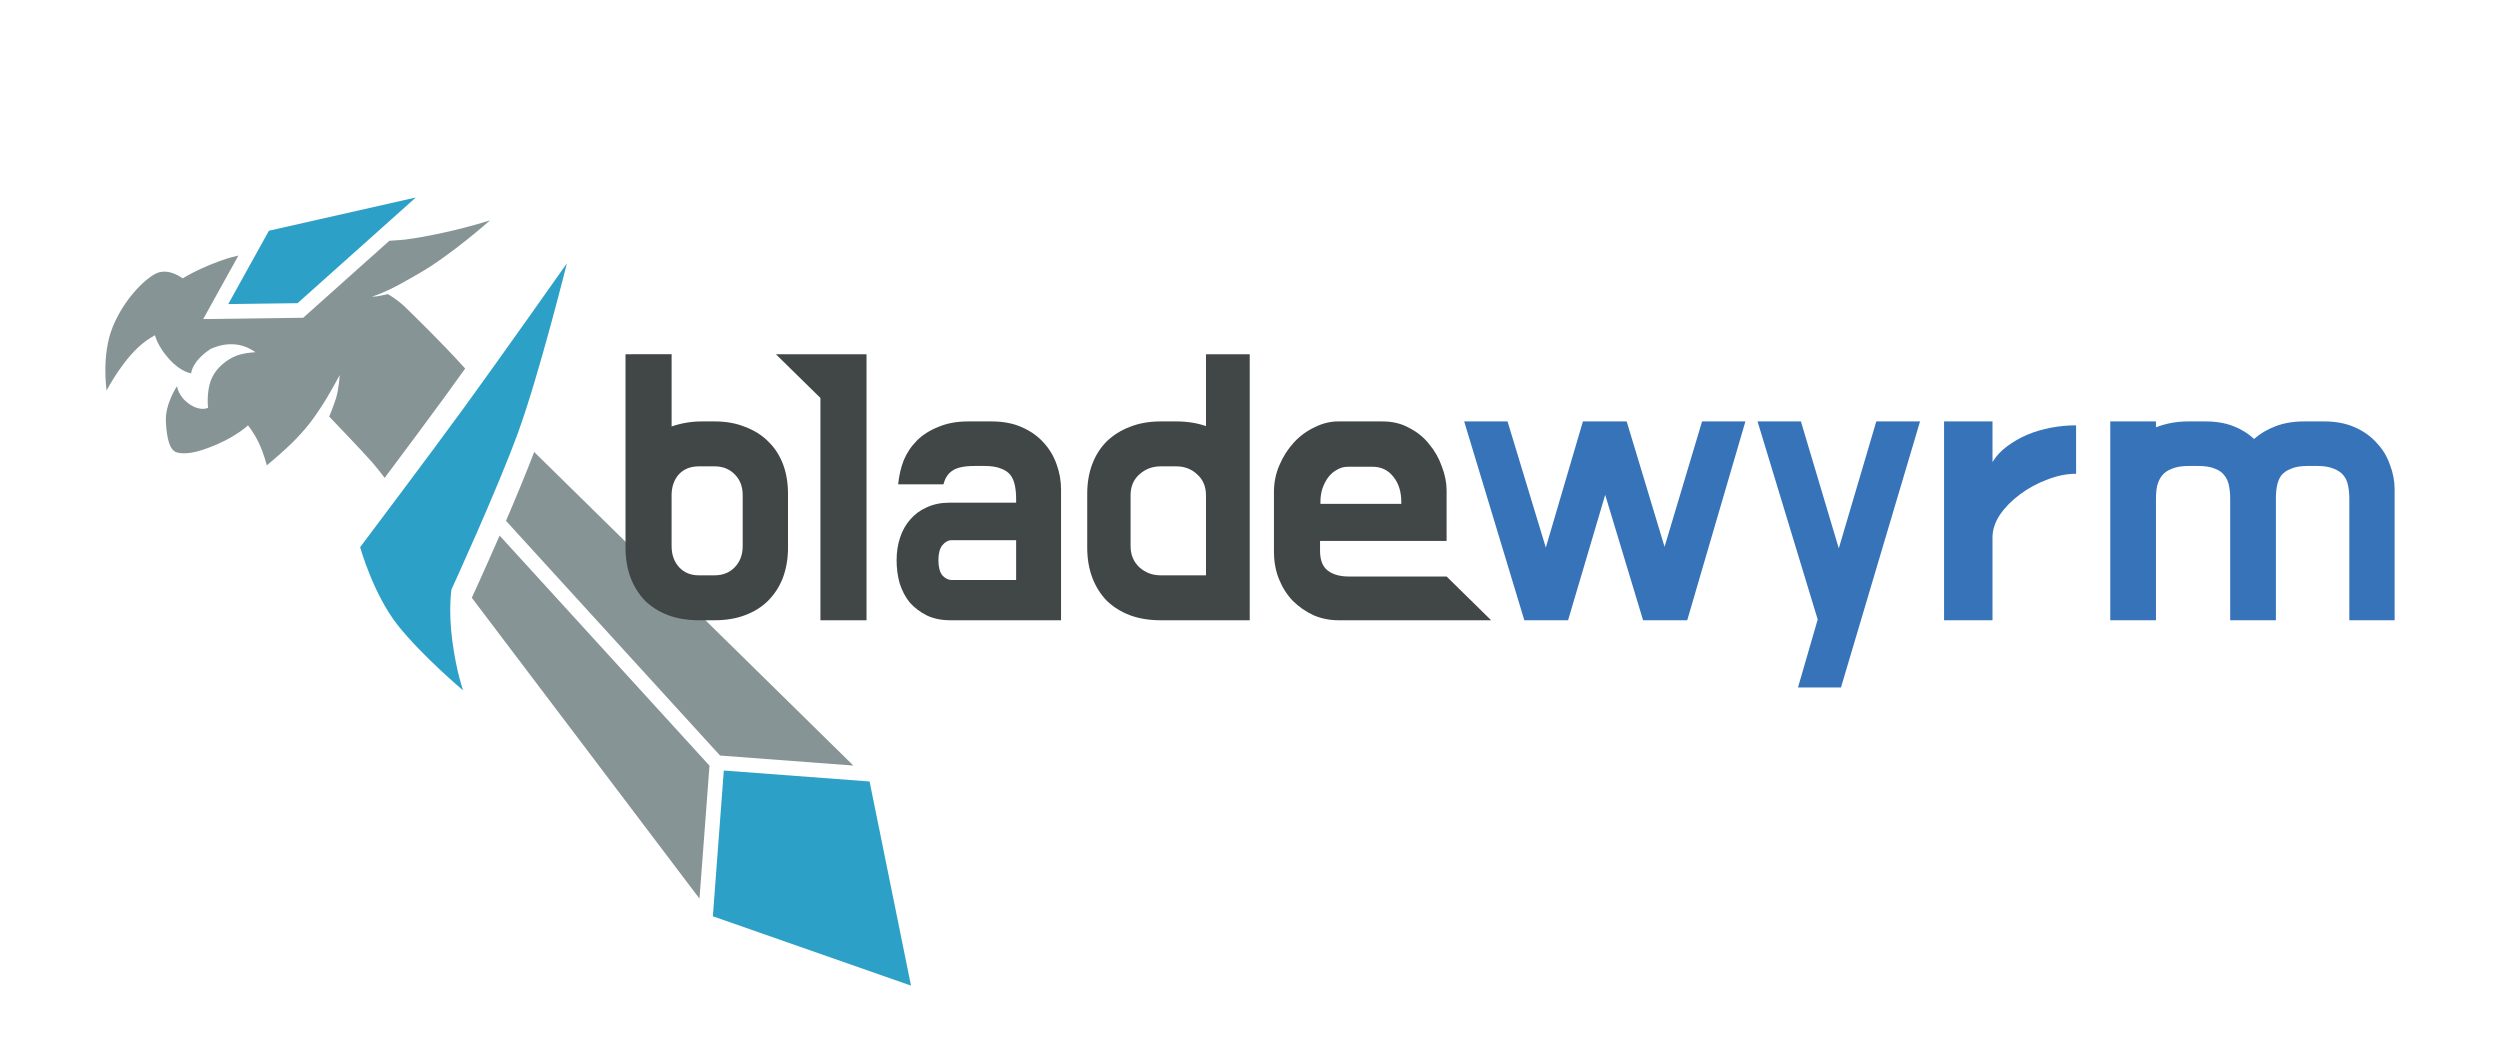
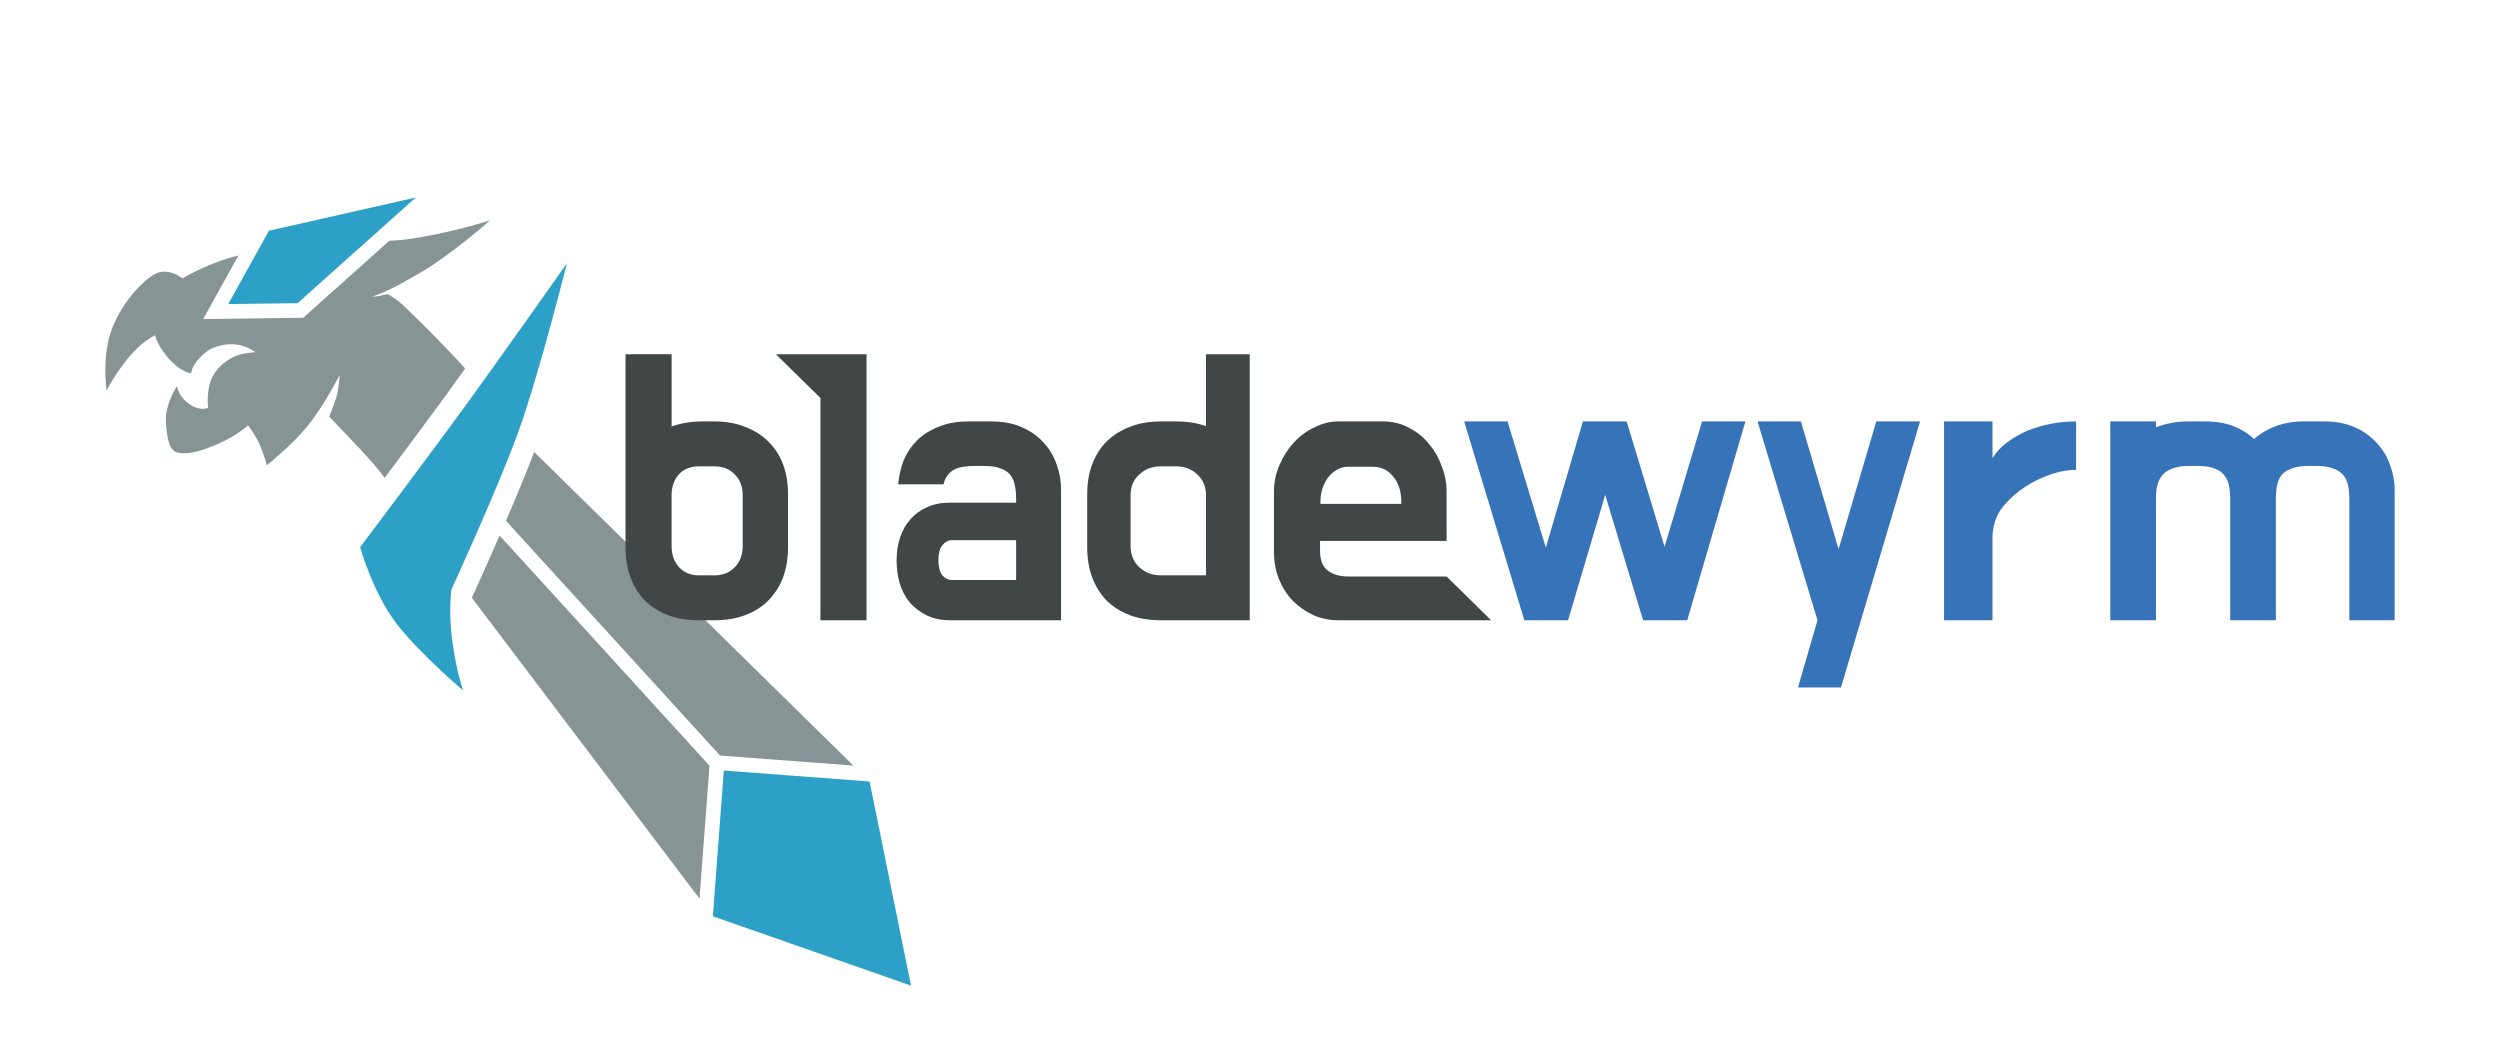
<svg xmlns="http://www.w3.org/2000/svg" width="1536" height="640" viewBox="0 0 406.4 169.333" version="1.1" id="svg1" xml:space="preserve">
  <defs id="defs1" />
  <g id="layer4" style="display:inline;opacity:1" transform="matrix(0.9663966,-0.2570521,0.2570519,0.9663975,-18.34123,22.30229)">
    <g id="layer1" style="display:inline" transform="matrix(0.9832775,0,0,0.9832775,5.123946,36.69073)">
      <path id="path8" style="font-variation-settings:normal;display:inline;opacity:1;fill:#869496;fill-opacity:1;stroke:none;stroke-width:2.014;stroke-linecap:square;stroke-linejoin:round;stroke-miterlimit:4;stroke-dasharray:none;stroke-dashoffset:0;stroke-opacity:1;paint-order:normal" d="m 84.783,40.476 c -2.215,3.073 -4.86,6.533 -7.43,9.801 8.077,15.532 16.154,31.065 24.229,46.598 6.957,2.423 13.914,4.845 20.872,7.266 z m -9.076,11.884 c -3.834,4.827 -6.925,8.57 -7.082,8.76 L 92.215,118.86 c 2.416,-6.938 4.831,-13.876 7.247,-20.814 C 91.542,82.818 83.624,67.589 75.706,52.36 Z" />
      <path id="path3" style="display:inline;opacity:1;fill:#869496;fill-opacity:1;stroke-width:0.268" d="m 87.579,1.589 c 0,0 -6.998,0.397 -14.327,-0.527 C 72.878,1.015 71.826,0.814 70.622,0.575 L 53.588,9.213 37.551,5.172 45.88,-3.482 c -0.941,-0.016 -1.703,-0.02 -1.963,-0.003 -3.182,0.199 -5.904,0.694 -7.913,1.281 -0.862,-1.041 -2.075,-1.933 -3.417,-1.963 -0.249,-0.006 -0.503,0.018 -0.76,0.077 -2.054,0.467 -6.115,2.754 -9.103,6.723 -2.987,3.968 -3.641,9.851 -3.641,9.851 0,0 4.201,-4.669 8.402,-6.256 0.535,-0.202 1.101,-0.376 1.678,-0.528 -1.74e-4,0.003 -0.089,1.837 1.264,4.449 1.354,2.614 2.895,3.174 2.895,3.174 0,0 0.607,-1.868 4.061,-3.035 0,0 3.8,-0.954 6.558,1.804 0.189,0.189 0.382,0.399 0.574,0.604 -0.037,-0.009 -2.27,-0.535 -3.94,-0.142 -1.683,0.396 -3.414,1.266 -4.503,2.884 -1.089,1.618 -1.505,3.917 -1.505,4.115 0,0 -1.338,0.352 -2.832,-1.375 -1.494,-1.727 -1.213,-3.408 -1.213,-3.408 0,0 -2.679,2.333 -3.285,5.181 -0.607,2.848 -0.636,4.857 0.532,5.464 1.167,0.607 2.941,0.911 6.583,0.373 3.719,-0.549 5.835,-1.728 5.835,-1.728 0,0 0.607,1.26 0.98,3.221 0.374,1.961 0.327,3.968 0.327,3.968 0,0 3.254,-1.503 5,-2.519 2.948,-1.716 4.25,-2.802 6.066,-4.404 1.816,-1.602 4.415,-4.4 4.415,-4.4 0,0 -0.699,2.181 -1.589,3.576 -0.826,1.294 -1.84,2.594 -1.84,2.594 l -0.007,0.005 c 1.718,3.141 3.314,5.985 4.939,9.168 0.341,0.667 0.808,1.76 1.315,2.988 4.543,-3.59 9.792,-7.755 13.351,-10.64 1.163,-0.943 2.713,-2.221 4.161,-3.411 -2.909,-5.641 -5.991,-10.677 -6.822,-12.116 -0.626,-1.084 -1.446,-2.116 -2.361,-3.055 -0.02,-7.1e-4 -0.778,-0.032 -1.456,-0.072 -0.611,-0.036 -1.197,-0.21 -1.197,-0.21 1.305,-0.055 1.983,-0.188 3.159,-0.391 1.071,-0.185 2.98,-0.675 5.287,-1.291 C 79.855,5.485 87.579,1.589 87.579,1.589 Z M 64.984,-0.623 c -0.396,-0.091 -0.886,-0.2 -1.136,-0.265 -1.841,-0.479 -7.058,-2.077 -11.226,-2.329 -0.091,-0.005 -0.173,-0.008 -0.263,-0.014 l -5.529,5.745 6.184,1.559 z" />
    </g>
    <g id="layer3" transform="translate(7.646439,37.12806)">
      <path style="font-variation-settings:normal;display:inline;opacity:1;fill:#2da0c8;fill-opacity:1;stroke:none;stroke-width:1.349;stroke-linecap:square;stroke-linejoin:miter;stroke-miterlimit:4;stroke-dasharray:none;stroke-dashoffset:0;stroke-opacity:1;paint-order:stroke fill markers" d="m 97.324,97.327 -7.812,22.439 28.232,19.174 2.02,-33.801 z" id="path29" />
      <path style="display:inline;opacity:1;fill:#2da0c8;fill-opacity:1;stroke-width:0.264" d="m 59.716,73.847 c 0,0 -4.958,-7.069 -7.529,-12.944 -2.571,-5.875 -2.664,-13.862 -2.664,-13.862 0,0 14.731,-11.558 22.123,-17.55 7.392,-5.992 22.223,-18.403 22.223,-18.403 0,0 -9.002,16.304 -14.694,24.475 -5.691,8.171 -17.074,21.943 -17.074,21.943 0,0 -1.377,3.122 -2.019,8.171 -0.642,5.049 -0.367,8.171 -0.367,8.171 z" id="path4" />
      <path style="font-variation-settings:normal;display:inline;opacity:1;vector-effect:none;fill:#2da0c8;fill-opacity:1;stroke-width:0.264;stroke-linecap:butt;stroke-linejoin:miter;stroke-miterlimit:4;stroke-dasharray:none;stroke-dashoffset:0;stroke-opacity:1;-inkscape-stroke:none;stop-color:#000000;stop-opacity:1" d="m 38.962,3.342 9.455,-9.824 24.466,0.916 -22.996,11.661 z" id="path5" />
    </g>
  </g>
  <g id="g48" transform="translate(20.50528,28.42989)">
    <g id="g47">
      <path style="font-size:63.5px;font-family:'Do Hyeon';-inkscape-font-specification:'Do Hyeon, Normal';display:inline;fill:#3773b9;stroke-width:4.763;stroke-linecap:square;paint-order:stroke fill markers" d="m 354.608,47.315 c -1.101,0 -1.99,0.148 -2.667,0.445 -0.677,0.254 -1.206,0.614 -1.587,1.079 -0.339,0.466 -0.572,1.016 -0.699,1.651 -0.127,0.635 -0.191,1.333 -0.191,2.095 v 19.812 h -7.429 v -19.748 c 0,-0.762 -0.064,-1.46 -0.191,-2.095 -0.127,-0.677 -0.381,-1.249 -0.762,-1.714 -0.339,-0.466 -0.847,-0.826 -1.524,-1.079 -0.677,-0.296 -1.587,-0.445 -2.731,-0.445 h -1.524 c -1.101,0 -2.011,0.148 -2.731,0.445 -0.677,0.254 -1.206,0.614 -1.587,1.079 -0.381,0.466 -0.656,1.037 -0.826,1.714 -0.127,0.635 -0.191,1.333 -0.191,2.095 v 19.748 h -7.429 v -32.322 h 7.429 v 0.953 c 1.651,-0.635 3.408,-0.953 5.271,-0.953 h 2.794 c 1.693,0 3.196,0.254 4.508,0.762 1.312,0.508 2.434,1.206 3.365,2.095 1.016,-0.889 2.201,-1.587 3.556,-2.095 1.355,-0.508 2.879,-0.762 4.572,-0.762 h 3.302 c 1.863,0 3.514,0.318 4.953,0.953 1.439,0.635 2.625,1.482 3.556,2.54 0.974,1.016 1.693,2.201 2.159,3.556 0.508,1.312 0.762,2.646 0.762,4 v 21.273 h -7.366 v -19.748 c 0,-0.762 -0.064,-1.46 -0.191,-2.095 -0.127,-0.677 -0.381,-1.249 -0.762,-1.714 -0.381,-0.466 -0.91,-0.826 -1.587,-1.079 -0.677,-0.296 -1.566,-0.445 -2.667,-0.445 z" id="path44" />
-       <path style="font-size:63.5px;font-family:'Do Hyeon';-inkscape-font-specification:'Do Hyeon, Normal';display:inline;fill:#3773b9;stroke-width:4.763;stroke-linecap:square;paint-order:stroke fill markers" d="m 303.396,46.68 c 0.593,-0.974 1.376,-1.82 2.349,-2.54 1.016,-0.762 2.117,-1.397 3.302,-1.905 1.228,-0.508 2.519,-0.889 3.873,-1.143 1.355,-0.254 2.709,-0.381 4.064,-0.381 v 7.874 c -1.524,0 -3.09,0.318 -4.699,0.953 -1.609,0.593 -3.09,1.397 -4.445,2.413 -1.312,0.974 -2.392,2.074 -3.239,3.302 -0.804,1.228 -1.206,2.455 -1.206,3.683 v 13.462 h -7.874 v -32.322 h 7.874 z" id="path43" />
-       <path id="path45" style="font-size:63.5px;font-family:'Do Hyeon';-inkscape-font-specification:'Do Hyeon, Normal';display:inline;fill:#3773b9;stroke-width:4.763;stroke-linecap:square;paint-order:stroke fill markers" d="m 265.201,40.076 9.779,32.194 -3.202,11.049 h 6.986 l 12.853,-43.243 h -7.112 l -6.096,20.637 -6.159,-20.637 z" />
+       <path style="font-size:63.5px;font-family:'Do Hyeon';-inkscape-font-specification:'Do Hyeon, Normal';display:inline;fill:#3773b9;stroke-width:4.763;stroke-linecap:square;paint-order:stroke fill markers" d="m 303.396,46.045 c 0.593,-0.974 1.376,-1.82 2.349,-2.54 1.016,-0.762 2.117,-1.397 3.302,-1.905 1.228,-0.508 2.519,-0.889 3.873,-1.143 1.355,-0.254 2.709,-0.381 4.064,-0.381 v 7.874 c -1.524,0 -3.09,0.318 -4.699,0.953 -1.609,0.593 -3.09,1.397 -4.445,2.413 -1.312,0.974 -2.392,2.074 -3.239,3.302 -0.804,1.228 -1.206,2.985 -1.206,4.212 v 13.568 h -7.874 v -32.322 h 7.874 z" id="path43" />
+       <path id="path45" style="font-size:63.5px;font-family:'Do Hyeon';-inkscape-font-specification:'Do Hyeon, Normal';display:inline;fill:#3773b9;stroke-width:4.763;stroke-linecap:square;paint-order:stroke fill markers" d="m 265.201,40.076 9.745,32.321 -3.168,10.922 h 6.986 l 12.853,-43.243 h -7.112 l -6.13,20.764 -6.125,-20.764 z" />
      <path style="font-size:63.5px;font-family:'Do Hyeon';-inkscape-font-specification:'Do Hyeon, Normal';display:inline;fill:#3773b9;stroke-width:4.763;stroke-linecap:square;paint-order:stroke fill markers" d="m 253.77,72.397 h -7.176 l -6.16,-20.384 -6.032,20.384 h -7.112 l -9.779,-32.322 h 7.048 l 6.223,20.511 6.032,-20.511 h 7.112 l 6.16,20.384 6.096,-20.384 h 7.048 z" id="text2" />
    </g>
    <g id="g46">
      <path id="path1" style="font-size:63.5px;font-family:'Do Hyeon';-inkscape-font-specification:'Do Hyeon, Normal';display:inline;fill:#414646;stroke-width:4.763;stroke-linecap:square;paint-order:stroke fill markers" d="m 197.001,40.076 c -1.27,0 -2.54,0.317 -3.81,0.952 -1.27,0.593 -2.392,1.419 -3.365,2.477 -0.974,1.058 -1.757,2.286 -2.35,3.683 -0.593,1.355 -0.889,2.815 -0.889,4.381 v 9.716 c 0,1.293 0.185,2.869 0.825,4.445 0.55,1.355 1.291,2.519 2.223,3.493 0.974,0.974 2.096,1.757 3.366,2.349 1.27,0.55 2.625,0.826 4.064,0.826 h 24.829 l -7.24,-7.112 H 198.716 c -1.397,0 -2.519,-0.317 -3.366,-0.952 -0.847,-0.635 -1.27,-1.715 -1.27,-3.239 v -1.587 h 20.574 v -8.191 c 0,-1.27 -0.254,-2.561 -0.762,-3.874 -0.466,-1.355 -1.143,-2.561 -2.032,-3.619 -0.847,-1.101 -1.926,-1.99 -3.239,-2.667 -1.27,-0.72 -2.73,-1.08 -4.381,-1.08 z m 1.651,7.366 h 3.937 c 1.439,0 2.582,0.55 3.429,1.651 0.847,1.058 1.27,2.413 1.27,4.064 v 0.318 h -13.144 v -0.318 c 0,-0.762 0.106,-1.481 0.317,-2.159 0.254,-0.72 0.571,-1.334 0.952,-1.842 0.381,-0.508 0.847,-0.91 1.397,-1.207 0.55,-0.339 1.164,-0.508 1.841,-0.508 z" />
      <path id="path37" style="font-size:63.5px;font-family:'Do Hyeon';-inkscape-font-specification:'Do Hyeon, Normal';display:inline;fill:#414646;stroke-width:4.763;stroke-linecap:square;paint-order:stroke fill markers" d="m 175.538,29.154 v 11.684 c -1.439,-0.508 -3.048,-0.762 -4.826,-0.762 h -2.54 c -1.863,0 -3.535,0.296 -5.017,0.889 -1.439,0.55 -2.688,1.334 -3.747,2.35 -1.016,1.016 -1.799,2.244 -2.349,3.683 -0.55,1.439 -0.826,3.069 -0.826,4.89 v 8.699 c 0,1.778 0.275,3.408 0.826,4.89 0.55,1.439 1.333,2.688 2.349,3.747 1.058,1.016 2.307,1.799 3.747,2.35 1.482,0.55 3.154,0.825 5.017,0.825 h 14.478 v -43.243 z m -7.366,18.224 h 2.54 c 1.355,0 2.497,0.445 3.429,1.334 0.931,0.847 1.397,1.968 1.397,3.365 v 13.018 h -7.366 c -1.355,0 -2.519,-0.445 -3.493,-1.334 -0.931,-0.889 -1.397,-2.032 -1.397,-3.429 v -8.255 c 0,-1.397 0.465,-2.519 1.397,-3.365 0.974,-0.889 2.138,-1.334 3.493,-1.334 z" />
      <path id="path38" style="font-size:63.5px;font-family:'Do Hyeon';-inkscape-font-specification:'Do Hyeon, Normal';display:inline;fill:#414646;stroke-width:4.763;stroke-linecap:square;paint-order:stroke fill markers" d="m 136.867,40.076 c -1.82,0 -3.429,0.296 -4.826,0.889 -1.397,0.55 -2.561,1.291 -3.492,2.223 -0.931,0.931 -1.651,2.011 -2.159,3.239 -0.466,1.228 -0.762,2.519 -0.889,3.874 h 7.366 c 0.254,-1.016 0.741,-1.757 1.46,-2.223 0.72,-0.508 1.926,-0.762 3.619,-0.762 h 1.587 c 1.143,0 2.053,0.149 2.731,0.445 0.677,0.254 1.185,0.614 1.524,1.08 0.339,0.466 0.572,1.037 0.699,1.714 0.127,0.635 0.19,1.333 0.19,2.095 v 0.635 h -10.858 c -1.355,0 -2.582,0.254 -3.683,0.762 -1.058,0.466 -1.947,1.122 -2.667,1.968 -0.72,0.804 -1.27,1.778 -1.651,2.921 -0.381,1.143 -0.572,2.371 -0.572,3.683 0,1.355 0.169,2.624 0.508,3.81 0.381,1.185 0.931,2.222 1.651,3.111 0.762,0.847 1.693,1.546 2.794,2.096 1.101,0.508 2.349,0.762 3.746,0.762 h 18.034 v -21.273 c 0,-1.355 -0.232,-2.688 -0.698,-4 -0.466,-1.355 -1.164,-2.54 -2.095,-3.556 -0.931,-1.058 -2.117,-1.905 -3.556,-2.54 -1.397,-0.635 -3.048,-0.952 -4.953,-0.952 z m -2.667,19.304 h 10.477 v 6.477 h -10.477 c -0.55,0 -1.058,-0.254 -1.524,-0.762 -0.423,-0.55 -0.635,-1.376 -0.635,-2.476 0,-1.058 0.212,-1.863 0.635,-2.413 0.466,-0.55 0.974,-0.825 1.524,-0.825 z" />
      <path id="path36" style="font-size:63.5px;font-family:'Do Hyeon';-inkscape-font-specification:'Do Hyeon, Normal';display:inline;fill:#414646;stroke-width:4.763;stroke-linecap:square;paint-order:stroke fill markers" d="m 105.624,29.154 7.24,7.112 v 36.131 h 7.493 V 29.154 Z" />
      <path id="text1" style="font-size:63.5px;font-family:'Do Hyeon';-inkscape-font-specification:'Do Hyeon, Normal';display:inline;fill:#414646;stroke-width:4.763;stroke-linecap:square;paint-order:stroke fill markers" d="m 81.177,29.154 v 22.225 0.508 8.699 c 0,1.778 0.275,3.408 0.826,4.89 0.55,1.439 1.333,2.688 2.349,3.747 1.058,1.016 2.307,1.799 3.747,2.35 1.482,0.55 3.154,0.825 5.017,0.825 h 2.54 c 1.863,0 3.514,-0.275 4.953,-0.825 1.482,-0.55 2.73,-1.334 3.746,-2.35 1.058,-1.058 1.863,-2.307 2.413,-3.747 0.55,-1.482 0.825,-3.112 0.825,-4.89 v -8.699 c 0,-1.82 -0.275,-3.45 -0.825,-4.89 -0.55,-1.439 -1.355,-2.667 -2.413,-3.683 -1.016,-1.016 -2.264,-1.799 -3.746,-2.35 -1.439,-0.593 -3.091,-0.889 -4.953,-0.889 h -2.032 c -1.736,0 -3.387,0.275 -4.953,0.826 v -11.748 z m 11.938,18.224 h 2.54 c 1.355,0 2.455,0.445 3.302,1.334 0.847,0.847 1.27,1.968 1.27,3.365 v 8.255 c 0,1.397 -0.423,2.54 -1.27,3.429 -0.847,0.889 -1.947,1.334 -3.302,1.334 H 93.115 c -1.355,0 -2.434,-0.445 -3.239,-1.334 -0.804,-0.889 -1.207,-2.032 -1.207,-3.429 v -8.445 c 0.042,-1.312 0.445,-2.392 1.207,-3.239 0.804,-0.847 1.884,-1.27 3.239,-1.27 z" />
    </g>
  </g>
+   <rect style="fill:#000000;fill-opacity:0;stroke-width:4.763;stroke-linejoin:round;paint-order:stroke markers fill" id="rect1" width="7.874" height="13.568" x="329.616" y="71.289" />
</svg>
